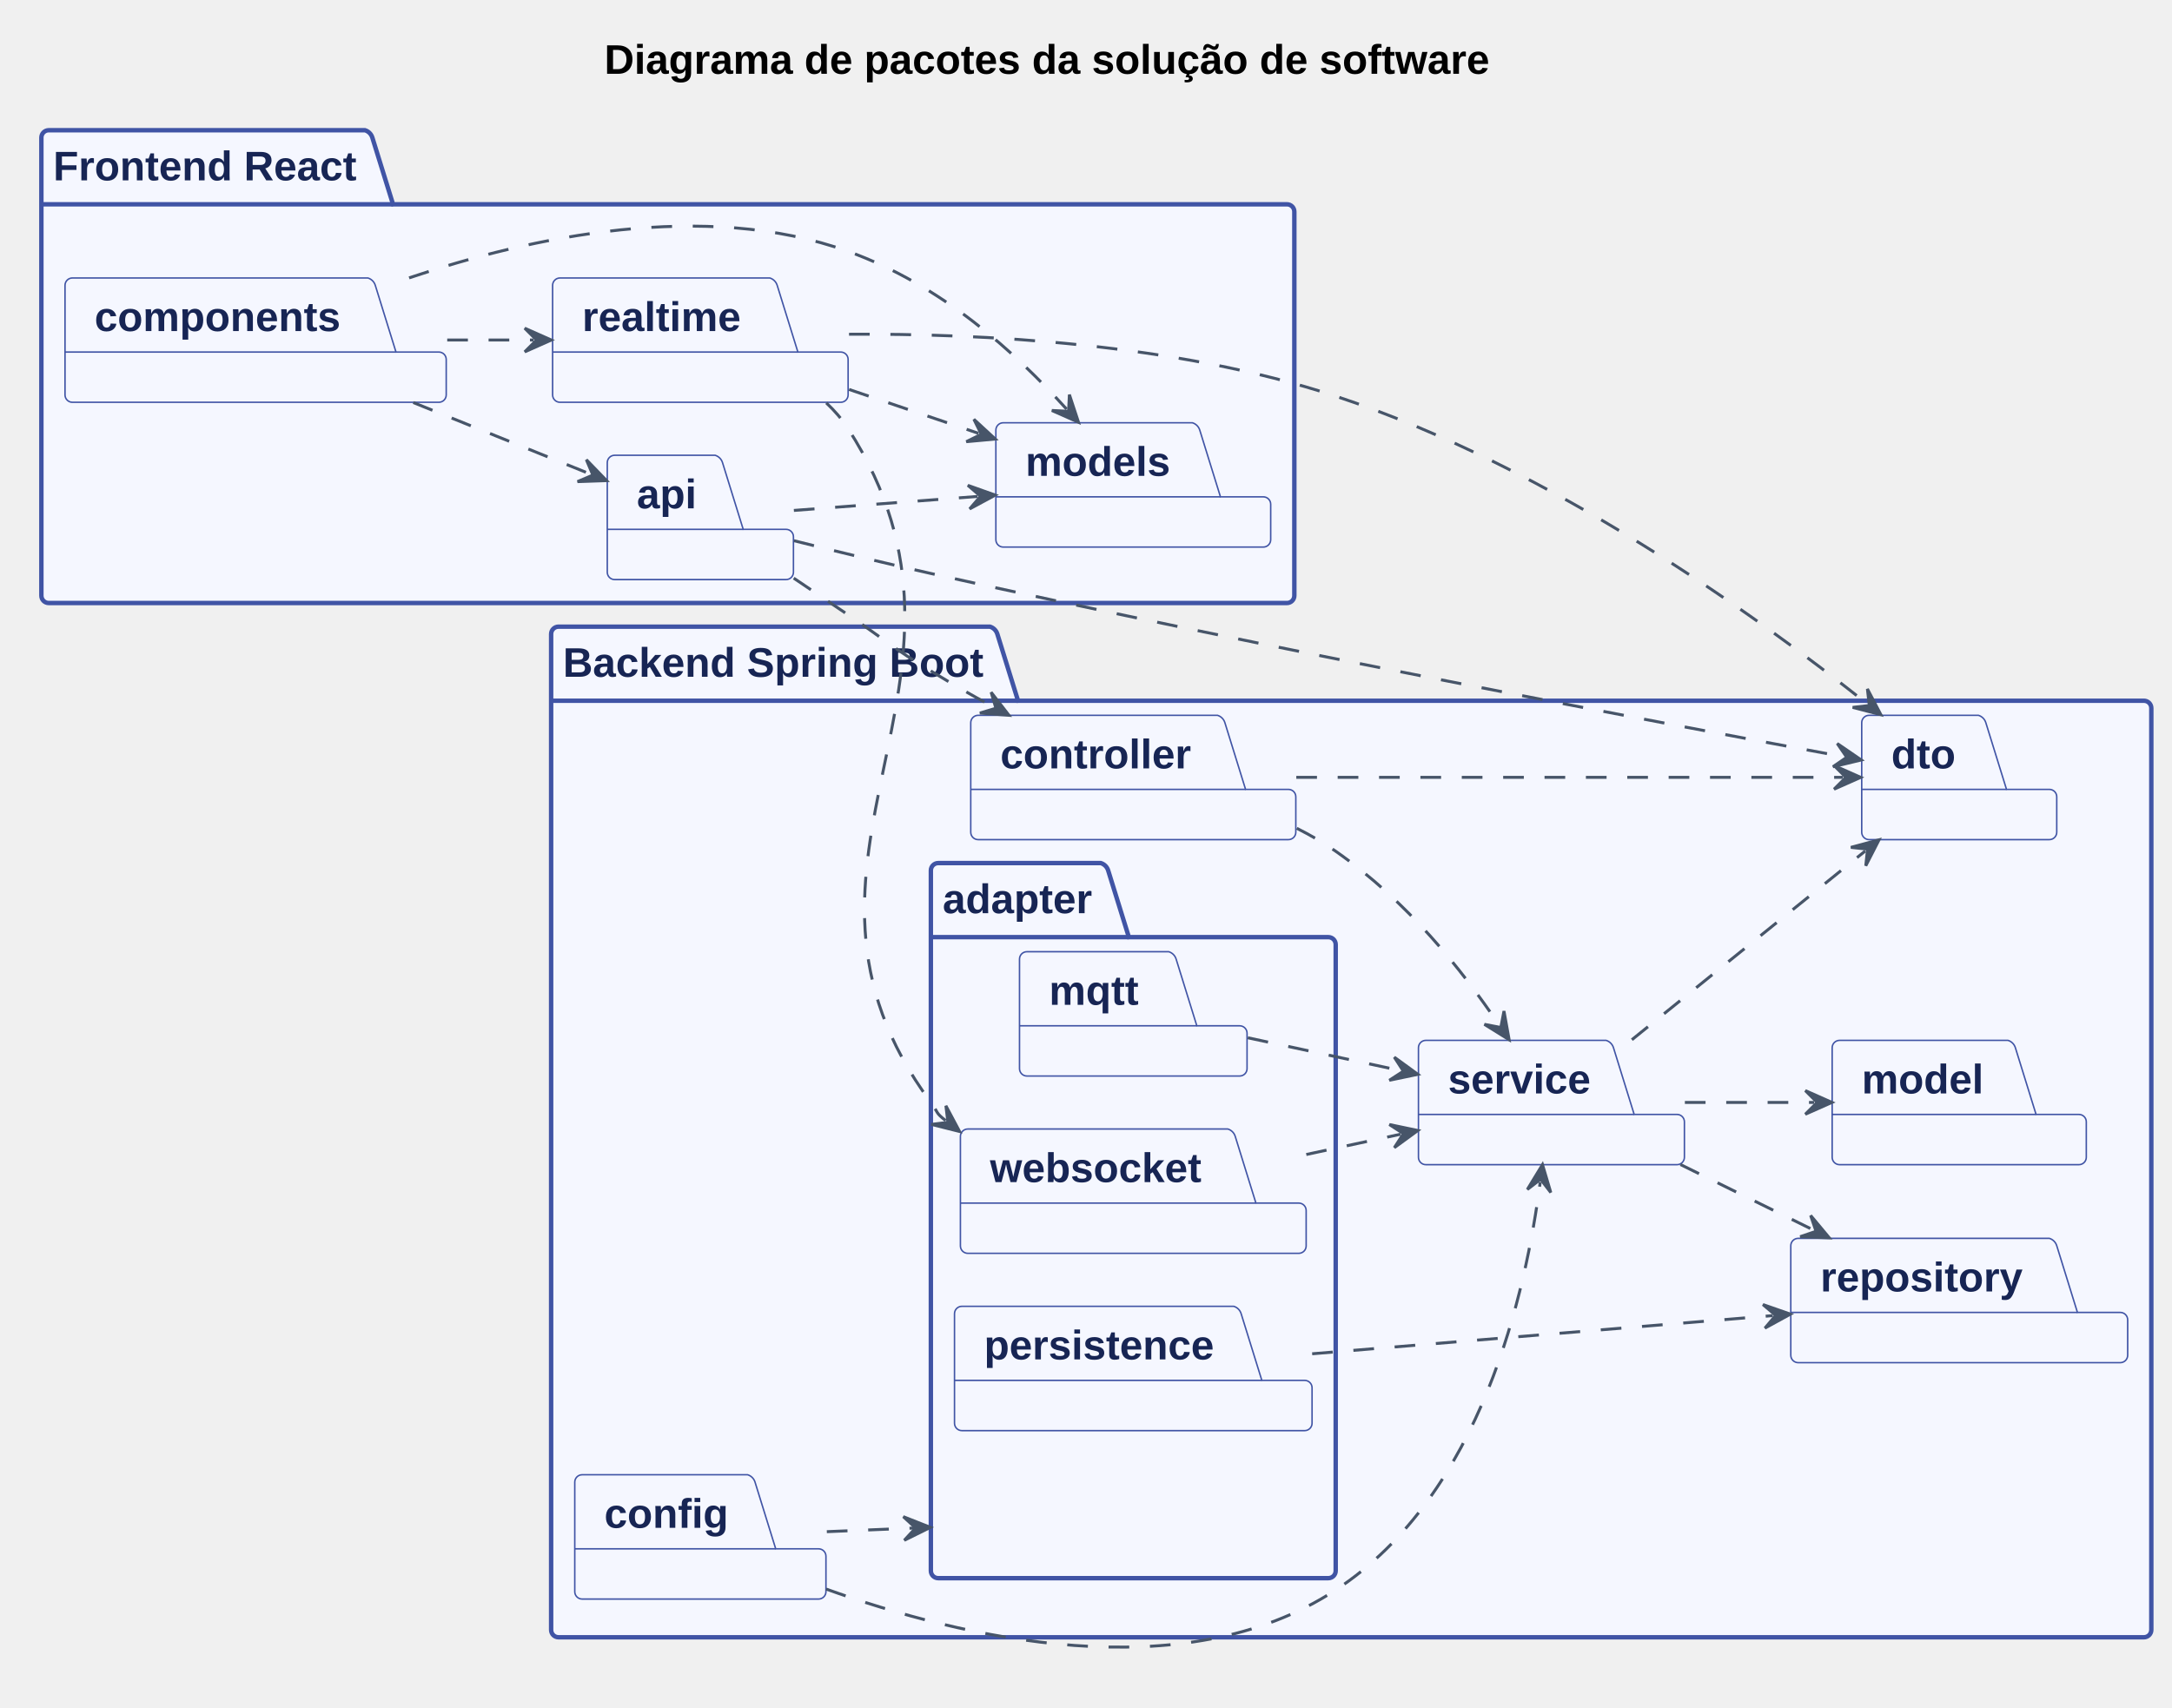
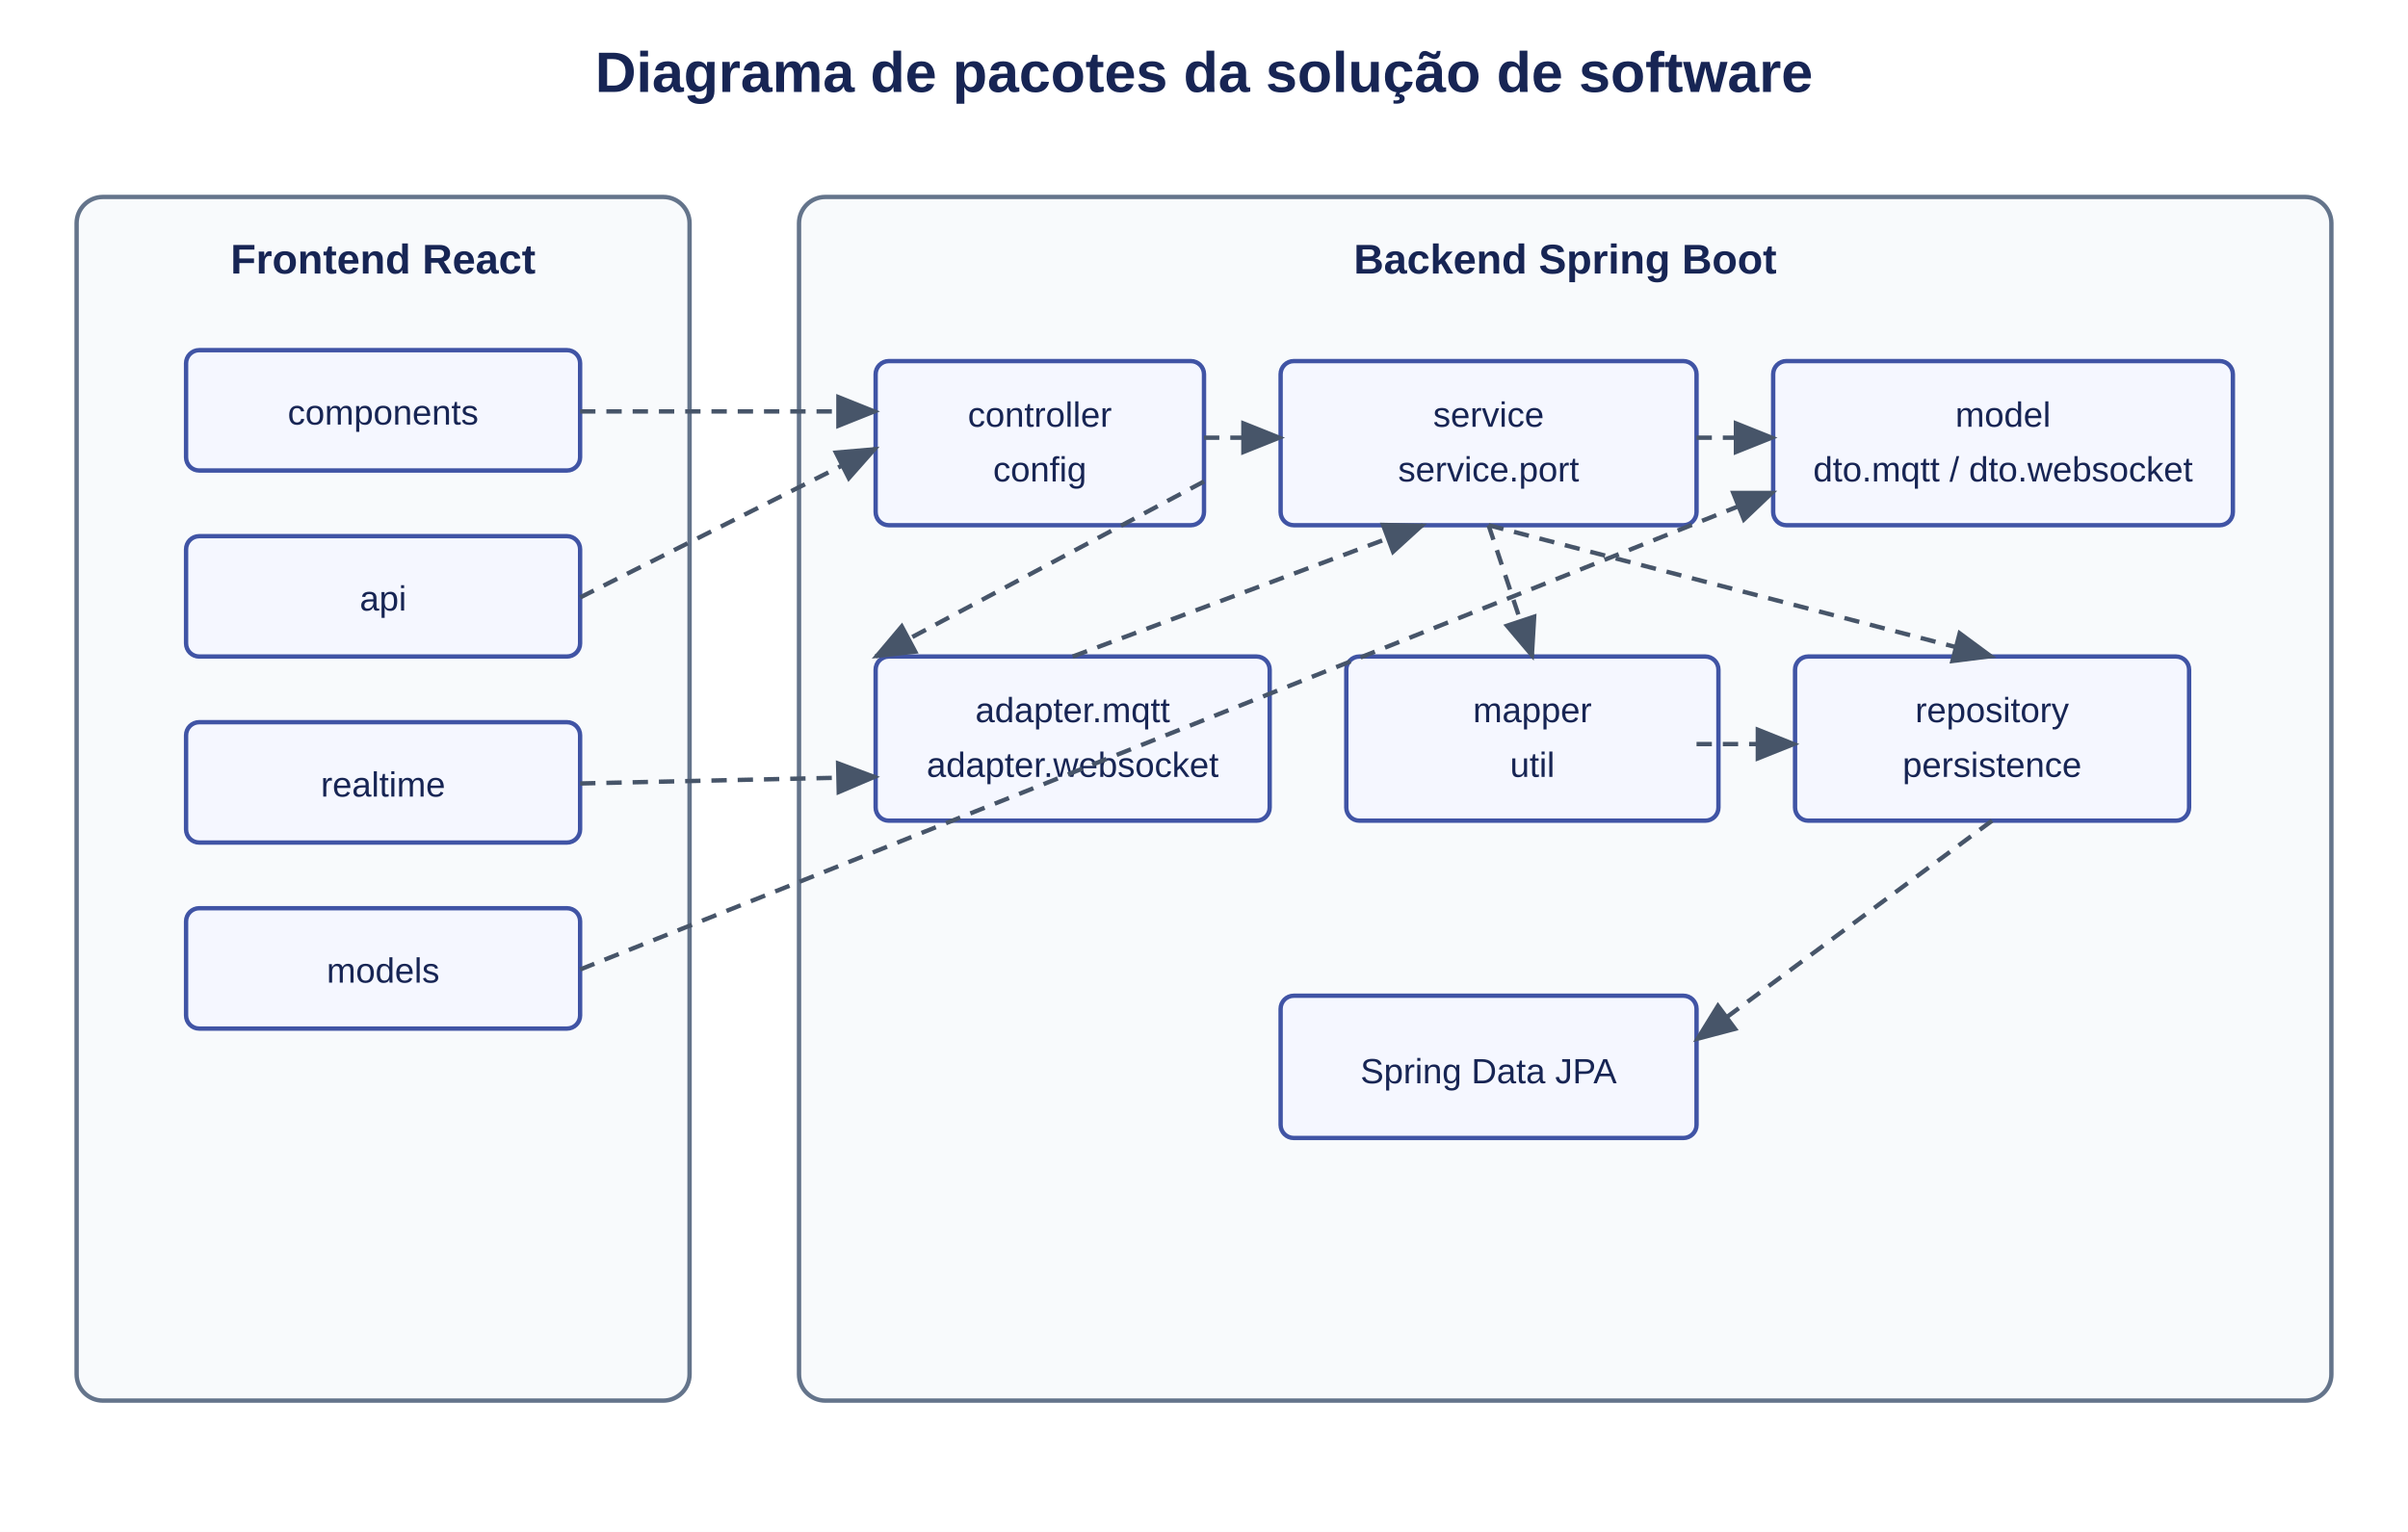
- <svg xmlns="http://www.w3.org/2000/svg" contentStyleType="text/css" height="578px" preserveAspectRatio="none" style="width:735px;height:578px;background:#FFFFFF;" version="1.1" viewBox="0 0 735 578" width="735px" zoomAndPan="magnify">
-   <defs />
-   <g>
-     <text fill="#000000" font-family="Arial" font-size="14" font-weight="bold" lengthAdjust="spacing" textLength="310" x="204.5" y="24.966">Diagrama de pacotes da solução de software</text>
-     <g id="cluster_frontend">
-       <path d="M16.5,44.068 L123.5,44.068 A3.75,3.75 0 0 1 126,46.568 L133,69.136 L435.5,69.136 A2.5,2.5 0 0 1 438,71.636 L438,201.568 A2.5,2.5 0 0 1 435.5,204.068 L16.5,204.068 A2.5,2.5 0 0 1 14,201.568 L14,46.568 A2.5,2.5 0 0 1 16.5,44.068 " fill="#F5F7FF" style="stroke:#4054A5;stroke-width:1.5;" />
-       <line style="stroke:#4054A5;stroke-width:1.5;" x1="14" x2="133" y1="69.136" y2="69.136" />
-       <text fill="#172554" font-family="Arial" font-size="14" font-weight="bold" lengthAdjust="spacing" textLength="106" x="18" y="61.034">Frontend React</text>
-     </g>
-     <g id="cluster_backend">
-       <path d="M189,212.068 L335,212.068 A3.75,3.75 0 0 1 337.5,214.568 L344.5,237.136 L725.5,237.136 A2.5,2.5 0 0 1 728,239.636 L728,551.568 A2.5,2.5 0 0 1 725.5,554.068 L189,554.068 A2.5,2.5 0 0 1 186.5,551.568 L186.5,214.568 A2.5,2.5 0 0 1 189,212.068 " fill="#F5F7FF" style="stroke:#4054A5;stroke-width:1.5;" />
-       <line style="stroke:#4054A5;stroke-width:1.5;" x1="186.5" x2="344.5" y1="237.136" y2="237.136" />
-       <text fill="#172554" font-family="Arial" font-size="14" font-weight="bold" lengthAdjust="spacing" textLength="145" x="190.5" y="229.034">Backend Spring Boot</text>
-     </g>
-     <g id="cluster_adapter">
-       <path d="M317.5,292.068 L372.5,292.068 A3.75,3.75 0 0 1 375,294.568 L382,317.136 L449.5,317.136 A2.5,2.5 0 0 1 452,319.636 L452,531.568 A2.5,2.5 0 0 1 449.5,534.068 L317.5,534.068 A2.5,2.5 0 0 1 315,531.568 L315,294.568 A2.5,2.5 0 0 1 317.5,292.068 " fill="#F5F7FF" style="stroke:#4054A5;stroke-width:1.5;" />
-       <line style="stroke:#4054A5;stroke-width:1.5;" x1="315" x2="382" y1="317.136" y2="317.136" />
-       <text fill="#172554" font-family="Arial" font-size="14" font-weight="bold" lengthAdjust="spacing" textLength="54" x="319" y="309.034">adapter</text>
-     </g>
-     <g id="elem_components">
-       <path d="M24.5,94.068 L124.5,94.068 A3.75,3.75 0 0 1 127,96.568 L134,119.136 L148.5,119.136 A2.5,2.5 0 0 1 151,121.636 L151,133.636 A2.5,2.5 0 0 1 148.5,136.136 L24.5,136.136 A2.5,2.5 0 0 1 22,133.636 L22,96.568 A2.5,2.5 0 0 1 24.5,94.068 " fill="#F5F7FF" style="stroke:#4054A5;stroke-width:0.5;" />
-       <line style="stroke:#4054A5;stroke-width:0.5;" x1="22" x2="134" y1="119.136" y2="119.136" />
-       <text fill="#172554" font-family="Arial" font-size="14" font-weight="bold" lengthAdjust="spacing" textLength="87" x="32" y="112.034">components</text>
-     </g>
-     <g id="elem_api">
-       <path d="M208,154.068 L242,154.068 A3.75,3.75 0 0 1 244.5,156.568 L251.5,179.136 L266,179.136 A2.5,2.5 0 0 1 268.5,181.636 L268.5,193.636 A2.5,2.5 0 0 1 266,196.136 L208,196.136 A2.5,2.5 0 0 1 205.5,193.636 L205.5,156.568 A2.5,2.5 0 0 1 208,154.068 " fill="#F5F7FF" style="stroke:#4054A5;stroke-width:0.5;" />
-       <line style="stroke:#4054A5;stroke-width:0.5;" x1="205.5" x2="251.5" y1="179.136" y2="179.136" />
-       <text fill="#172554" font-family="Arial" font-size="14" font-weight="bold" lengthAdjust="spacing" textLength="21" x="215.5" y="172.034">api</text>
-     </g>
-     <g id="elem_realtime">
-       <path d="M189.5,94.068 L260.5,94.068 A3.75,3.75 0 0 1 263,96.568 L270,119.136 L284.5,119.136 A2.5,2.5 0 0 1 287,121.636 L287,133.636 A2.5,2.5 0 0 1 284.5,136.136 L189.5,136.136 A2.5,2.5 0 0 1 187,133.636 L187,96.568 A2.5,2.5 0 0 1 189.5,94.068 " fill="#F5F7FF" style="stroke:#4054A5;stroke-width:0.5;" />
-       <line style="stroke:#4054A5;stroke-width:0.5;" x1="187" x2="270" y1="119.136" y2="119.136" />
-       <text fill="#172554" font-family="Arial" font-size="14" font-weight="bold" lengthAdjust="spacing" textLength="58" x="197" y="112.034">realtime</text>
-     </g>
-     <g id="elem_models">
-       <path d="M339.5,143.068 L403.5,143.068 A3.75,3.75 0 0 1 406,145.568 L413,168.136 L427.5,168.136 A2.5,2.5 0 0 1 430,170.636 L430,182.636 A2.5,2.5 0 0 1 427.5,185.136 L339.5,185.136 A2.5,2.5 0 0 1 337,182.636 L337,145.568 A2.5,2.5 0 0 1 339.5,143.068 " fill="#F5F7FF" style="stroke:#4054A5;stroke-width:0.5;" />
-       <line style="stroke:#4054A5;stroke-width:0.5;" x1="337" x2="413" y1="168.136" y2="168.136" />
-       <text fill="#172554" font-family="Arial" font-size="14" font-weight="bold" lengthAdjust="spacing" textLength="51" x="347" y="161.034">models</text>
-     </g>
-     <g id="elem_config">
-       <path d="M197,499.068 L253,499.068 A3.75,3.75 0 0 1 255.5,501.568 L262.5,524.136 L277,524.136 A2.5,2.5 0 0 1 279.5,526.636 L279.5,538.636 A2.5,2.5 0 0 1 277,541.136 L197,541.136 A2.5,2.5 0 0 1 194.5,538.636 L194.5,501.568 A2.5,2.5 0 0 1 197,499.068 " fill="#F5F7FF" style="stroke:#4054A5;stroke-width:0.5;" />
-       <line style="stroke:#4054A5;stroke-width:0.5;" x1="194.5" x2="262.5" y1="524.136" y2="524.136" />
-       <text fill="#172554" font-family="Arial" font-size="14" font-weight="bold" lengthAdjust="spacing" textLength="43" x="204.5" y="517.034">config</text>
-     </g>
-     <g id="elem_controller">
-       <path d="M331,242.068 L412,242.068 A3.75,3.75 0 0 1 414.5,244.568 L421.5,267.136 L436,267.136 A2.5,2.5 0 0 1 438.5,269.636 L438.5,281.636 A2.5,2.5 0 0 1 436,284.136 L331,284.136 A2.5,2.5 0 0 1 328.5,281.636 L328.5,244.568 A2.5,2.5 0 0 1 331,242.068 " fill="#F5F7FF" style="stroke:#4054A5;stroke-width:0.5;" />
-       <line style="stroke:#4054A5;stroke-width:0.5;" x1="328.5" x2="421.5" y1="267.136" y2="267.136" />
-       <text fill="#172554" font-family="Arial" font-size="14" font-weight="bold" lengthAdjust="spacing" textLength="68" x="338.5" y="260.034">controller</text>
-     </g>
-     <g id="elem_dto">
-       <path d="M632.5,242.068 L669.5,242.068 A3.75,3.75 0 0 1 672,244.568 L679,267.136 L693.5,267.136 A2.5,2.5 0 0 1 696,269.636 L696,281.636 A2.5,2.5 0 0 1 693.5,284.136 L632.5,284.136 A2.5,2.5 0 0 1 630,281.636 L630,244.568 A2.5,2.5 0 0 1 632.5,242.068 " fill="#F5F7FF" style="stroke:#4054A5;stroke-width:0.5;" />
-       <line style="stroke:#4054A5;stroke-width:0.5;" x1="630" x2="679" y1="267.136" y2="267.136" />
-       <text fill="#172554" font-family="Arial" font-size="14" font-weight="bold" lengthAdjust="spacing" textLength="24" x="640" y="260.034">dto</text>
-     </g>
-     <g id="elem_service">
-       <path d="M482.5,352.068 L543.5,352.068 A3.75,3.75 0 0 1 546,354.568 L553,377.136 L567.5,377.136 A2.5,2.5 0 0 1 570,379.636 L570,391.636 A2.5,2.5 0 0 1 567.5,394.136 L482.5,394.136 A2.5,2.5 0 0 1 480,391.636 L480,354.568 A2.5,2.5 0 0 1 482.5,352.068 " fill="#F5F7FF" style="stroke:#4054A5;stroke-width:0.5;" />
-       <line style="stroke:#4054A5;stroke-width:0.5;" x1="480" x2="553" y1="377.136" y2="377.136" />
-       <text fill="#172554" font-family="Arial" font-size="14" font-weight="bold" lengthAdjust="spacing" textLength="48" x="490" y="370.034">service</text>
-     </g>
-     <g id="elem_model">
-       <path d="M622.5,352.068 L679.5,352.068 A3.75,3.75 0 0 1 682,354.568 L689,377.136 L703.5,377.136 A2.5,2.5 0 0 1 706,379.636 L706,391.636 A2.5,2.5 0 0 1 703.5,394.136 L622.5,394.136 A2.5,2.5 0 0 1 620,391.636 L620,354.568 A2.5,2.5 0 0 1 622.5,352.068 " fill="#F5F7FF" style="stroke:#4054A5;stroke-width:0.5;" />
-       <line style="stroke:#4054A5;stroke-width:0.5;" x1="620" x2="689" y1="377.136" y2="377.136" />
-       <text fill="#172554" font-family="Arial" font-size="14" font-weight="bold" lengthAdjust="spacing" textLength="44" x="630" y="370.034">model</text>
-     </g>
-     <g id="elem_repository">
-       <path d="M608.5,419.068 L693.5,419.068 A3.75,3.75 0 0 1 696,421.568 L703,444.136 L717.5,444.136 A2.5,2.5 0 0 1 720,446.636 L720,458.636 A2.5,2.5 0 0 1 717.5,461.136 L608.5,461.136 A2.5,2.5 0 0 1 606,458.636 L606,421.568 A2.5,2.5 0 0 1 608.5,419.068 " fill="#F5F7FF" style="stroke:#4054A5;stroke-width:0.5;" />
-       <line style="stroke:#4054A5;stroke-width:0.5;" x1="606" x2="703" y1="444.136" y2="444.136" />
-       <text fill="#172554" font-family="Arial" font-size="14" font-weight="bold" lengthAdjust="spacing" textLength="72" x="616" y="437.034">repository</text>
-     </g>
-     <g id="elem_mqtt">
-       <path d="M347.5,322.068 L395.5,322.068 A3.75,3.75 0 0 1 398,324.568 L405,347.136 L419.5,347.136 A2.5,2.5 0 0 1 422,349.636 L422,361.636 A2.5,2.5 0 0 1 419.5,364.136 L347.5,364.136 A2.5,2.5 0 0 1 345,361.636 L345,324.568 A2.5,2.5 0 0 1 347.5,322.068 " fill="#F5F7FF" style="stroke:#4054A5;stroke-width:0.5;" />
-       <line style="stroke:#4054A5;stroke-width:0.5;" x1="345" x2="405" y1="347.136" y2="347.136" />
-       <text fill="#172554" font-family="Arial" font-size="14" font-weight="bold" lengthAdjust="spacing" textLength="35" x="355" y="340.034">mqtt</text>
-     </g>
-     <g id="elem_websocket">
-       <path d="M327.5,382.068 L415.5,382.068 A3.75,3.75 0 0 1 418,384.568 L425,407.136 L439.5,407.136 A2.5,2.5 0 0 1 442,409.636 L442,421.636 A2.5,2.5 0 0 1 439.5,424.136 L327.5,424.136 A2.5,2.5 0 0 1 325,421.636 L325,384.568 A2.5,2.5 0 0 1 327.5,382.068 " fill="#F5F7FF" style="stroke:#4054A5;stroke-width:0.5;" />
-       <line style="stroke:#4054A5;stroke-width:0.5;" x1="325" x2="425" y1="407.136" y2="407.136" />
-       <text fill="#172554" font-family="Arial" font-size="14" font-weight="bold" lengthAdjust="spacing" textLength="75" x="335" y="400.034">websocket</text>
-     </g>
-     <g id="elem_persistence">
-       <path d="M325.5,442.068 L417.5,442.068 A3.75,3.75 0 0 1 420,444.568 L427,467.136 L441.5,467.136 A2.5,2.5 0 0 1 444,469.636 L444,481.636 A2.5,2.5 0 0 1 441.5,484.136 L325.5,484.136 A2.5,2.5 0 0 1 323,481.636 L323,444.568 A2.5,2.5 0 0 1 325.5,442.068 " fill="#F5F7FF" style="stroke:#4054A5;stroke-width:0.5;" />
-       <line style="stroke:#4054A5;stroke-width:0.5;" x1="323" x2="427" y1="467.136" y2="467.136" />
-       <text fill="#172554" font-family="Arial" font-size="14" font-weight="bold" lengthAdjust="spacing" textLength="79" x="333" y="460.034">persistence</text>
-     </g>
-     <polygon fill="#475569" points="205.266,162.65,198.42,155.57,200.63,160.777,195.423,162.987,205.266,162.65" style="stroke:#475569;stroke-width:1.0;" />
-     <path d="M139.856,136.222 C161.734,145.061 180.834,152.779 199.703,160.402 " fill="none" style="stroke:#475569;stroke-width:1.0;stroke-dasharray:7.0,7.0;" />
-     <polygon fill="#475569" points="186.565,115.068,177.565,111.068,181.565,115.068,177.565,119.068,186.565,115.068" style="stroke:#475569;stroke-width:1.0;" />
-     <path d="M151.339,115.068 C163.131,115.068 169.28,115.068 180.565,115.068 " fill="none" style="stroke:#475569;stroke-width:1.0;stroke-dasharray:7.0,7.0;" />
-     <polygon fill="#475569" points="364.961,142.896,361.881,133.541,361.603,139.191,355.953,138.913,364.961,142.896" style="stroke:#475569;stroke-width:1.0;" />
-     <path d="M138.438,94.039 C179.569,80.194 238.392,67.569 287,85.068 C318.785,96.511 343.474,119.185 360.932,138.45 " fill="none" style="stroke:#475569;stroke-width:1.0;stroke-dasharray:7.0,7.0;" />
-     <polygon fill="#475569" points="336.798,167.547,327.52,164.242,331.812,167.927,328.127,172.219,336.798,167.547" style="stroke:#475569;stroke-width:1.0;" />
-     <path d="M268.645,172.735 C288.445,171.228 308.586,169.695 330.815,168.002 " fill="none" style="stroke:#475569;stroke-width:1.0;stroke-dasharray:7.0,7.0;" />
-     <polygon fill="#475569" points="336.801,148.571,329.562,141.893,332.066,146.966,326.993,149.469,336.801,148.571" style="stroke:#475569;stroke-width:1.0;" />
-     <path d="M287.325,131.794 C303.349,137.228 315.37,141.304 331.119,146.644 " fill="none" style="stroke:#475569;stroke-width:1.0;stroke-dasharray:7.0,7.0;" />
-     <polygon fill="#475569" points="341.418,242.054,335.397,234.26,337.018,239.68,331.598,241.3,341.418,242.054" style="stroke:#475569;stroke-width:1.0;" />
-     <path d="M268.593,195.648 C274.693,199.758 281.052,204.047 287,208.068 C299.459,216.491 302.125,219.296 315,227.068 C323.414,232.147 327.324,234.448 336.138,239.205 " fill="none" style="stroke:#475569;stroke-width:1.0;stroke-dasharray:7.0,7.0;" />
-     <polygon fill="#475569" points="629.845,257.182,621.722,251.612,624.928,256.272,620.267,259.479,629.845,257.182" style="stroke:#475569;stroke-width:1.0;" />
-     <path d="M268.649,182.971 C282.733,186.515 299.679,190.656 315,194.068 C430.412,219.768 562.56,244.741 623.945,256.091 " fill="none" style="stroke:#475569;stroke-width:1.0;stroke-dasharray:7.0,7.0;" />
-     <polygon fill="#475569" points="324.716,382.901,320.093,374.205,320.778,379.82,315.163,380.505,324.716,382.901" style="stroke:#475569;stroke-width:1.0;" />
-     <path d="M279.619,136.347 C282.427,138.978 284.949,141.881 287,145.068 C342.249,230.922 254.244,291.019 315,373.068 C317.747,376.778 316.331,376.341 319.991,379.204 " fill="none" style="stroke:#475569;stroke-width:1.0;stroke-dasharray:7.0,7.0;" />
-     <polygon fill="#475569" points="636.482,241.861,631.927,233.129,632.569,238.749,626.948,239.391,636.482,241.861" style="stroke:#475569;stroke-width:1.0;" />
-     <path d="M287.308,113.112 C331.536,112.828 397.647,116.074 452,134.068 C524.912,158.206 594.125,208.182 631.786,238.127 " fill="none" style="stroke:#475569;stroke-width:1.0;stroke-dasharray:7.0,7.0;" />
-     <polygon fill="#475569" points="510.684,351.85,508.942,342.157,507.877,347.712,502.321,346.648,510.684,351.85" style="stroke:#475569;stroke-width:1.0;" />
-     <path d="M438.829,280.3 C443.445,282.616 447.907,285.199 452,288.068 C476.547,305.274 494.395,327.839 507.316,346.885 " fill="none" style="stroke:#475569;stroke-width:1.0;stroke-dasharray:7.0,7.0;" />
-     <polygon fill="#475569" points="629.65,263.068,620.65,259.068,624.65,263.068,620.65,267.068,629.65,263.068" style="stroke:#475569;stroke-width:1.0;" />
-     <path d="M438.664,263.068 C495.446,263.068 576.792,263.068 623.65,263.068 " fill="none" style="stroke:#475569;stroke-width:1.0;stroke-dasharray:7.0,7.0;" />
-     <polygon fill="#475569" points="619.916,373.068,610.916,369.068,614.916,373.068,610.916,377.068,619.916,373.068" style="stroke:#475569;stroke-width:1.0;" />
-     <path d="M570.155,373.068 C586.133,373.068 598.121,373.068 613.916,373.068 " fill="none" style="stroke:#475569;stroke-width:1.0;stroke-dasharray:7.0,7.0;" />
-     <polygon fill="#475569" points="635.858,284.212,626.345,286.762,631.971,287.356,631.376,292.982,635.858,284.212" style="stroke:#475569;stroke-width:1.0;" />
-     <path d="M552.222,351.859 C576.305,332.38 607.136,307.443 631.193,287.985 " fill="none" style="stroke:#475569;stroke-width:1.0;stroke-dasharray:7.0,7.0;" />
-     <polygon fill="#475569" points="619.026,418.897,612.72,411.331,614.54,416.687,609.184,418.508,619.026,418.897" style="stroke:#475569;stroke-width:1.0;" />
-     <path d="M568.658,394.083 C584.705,401.989 597.567,408.325 613.643,416.245 " fill="none" style="stroke:#475569;stroke-width:1.0;stroke-dasharray:7.0,7.0;" />
-     <polygon fill="#475569" points="479.786,363.56,471.829,357.757,474.898,362.508,470.147,365.578,479.786,363.56" style="stroke:#475569;stroke-width:1.0;" />
-     <path d="M422.251,351.186 C440.003,355.004 455.419,358.319 473.921,362.298 " fill="none" style="stroke:#475569;stroke-width:1.0;stroke-dasharray:7.0,7.0;" />
-     <polygon fill="#475569" points="479.801,382.573,470.162,380.555,474.913,383.624,471.844,388.376,479.801,382.573" style="stroke:#475569;stroke-width:1.0;" />
-     <path d="M442.045,390.693 C454.654,387.981 461.946,386.413 473.936,383.834 " fill="none" style="stroke:#475569;stroke-width:1.0;stroke-dasharray:7.0,7.0;" />
-     <polygon fill="#475569" points="605.879,444.719,596.579,441.476,600.896,445.132,597.24,449.449,605.879,444.719" style="stroke:#475569;stroke-width:1.0;" />
-     <path d="M444.031,458.134 C491.966,454.161 552.894,449.111 599.899,445.215 " fill="none" style="stroke:#475569;stroke-width:1.0;stroke-dasharray:7.0,7.0;" />
-     <polygon fill="#475569" points="314.837,516.878,305.679,513.254,309.841,517.085,306.011,521.247,314.837,516.878" style="stroke:#475569;stroke-width:1.0;" />
-     <path d="M279.795,518.332 C288.256,517.981 297.398,517.602 306.619,517.219 C308.924,517.123 311.235,517.027 313.54,516.931 C313.829,516.919 314.117,516.907 314.405,516.895 C314.549,516.889 308.698,517.132 308.842,517.126 " fill="none" style="stroke:#475569;stroke-width:1.0;stroke-dasharray:7.0,7.0;" />
-     <polygon fill="#475569" points="521.98,394.118,516.85,402.525,521.333,399.076,524.782,403.56,521.98,394.118" style="stroke:#475569;stroke-width:1.0;" />
-     <path d="M279.552,537.748 C325.611,554.336 400.219,571.969 452,538.068 C501.552,505.627 516.42,436.752 521.204,400.068 " fill="none" style="stroke:#475569;stroke-width:1.0;stroke-dasharray:7.0,7.0;" />
-   </g>
+ <svg xmlns="http://www.w3.org/2000/svg" width="1100" height="700" viewBox="0 0 1100 700" role="img" aria-labelledby="title desc">
+   <defs>
+     <marker id="arrow" markerWidth="10" markerHeight="8" refX="9" refY="4" orient="auto">
+       <path d="M0,0 L10,4 L0,8 z" fill="#475569" />
+     </marker>
+   </defs>
+   <style>text{font:16px Arial,sans-serif;fill:#172554}.title{font-size:26px;font-weight:bold}.group{fill:#f8fafc;stroke:#64748b;stroke-width:2}.box{fill:#f5f7ff;stroke:#4054a5;stroke-width:2}.line{stroke:#475569;stroke-width:2;stroke-dasharray:7 5;fill:none;marker-end:url(#arrow)}.head{font-weight:bold;font-size:19px}</style>
+   <rect width="1100" height="700" fill="white" />
+   <text class="title" x="550" y="42" text-anchor="middle">Diagrama de pacotes da solução de software</text>
+   <rect class="group" x="35" y="90" width="280" height="550" rx="12" />
+   <text class="head" x="175" y="125" text-anchor="middle">Frontend React</text>
+   <rect class="box" x="85" y="160" width="180" height="55" rx="6" />
+   <text x="175" y="194" text-anchor="middle">components</text>
+   <rect class="box" x="85" y="245" width="180" height="55" rx="6" />
+   <text x="175" y="279" text-anchor="middle">api</text>
+   <rect class="box" x="85" y="330" width="180" height="55" rx="6" />
+   <text x="175" y="364" text-anchor="middle">realtime</text>
+   <rect class="box" x="85" y="415" width="180" height="55" rx="6" />
+   <text x="175" y="449" text-anchor="middle">models</text>
+   <rect class="group" x="365" y="90" width="700" height="550" rx="12" />
+   <text class="head" x="715" y="125" text-anchor="middle">Backend Spring Boot</text>
+   <rect class="box" x="400" y="165" width="150" height="75" rx="6" />
+   <text x="475" y="195" text-anchor="middle">controller</text>
+   <text x="475" y="220" text-anchor="middle">config</text>
+   <rect class="box" x="585" y="165" width="190" height="75" rx="6" />
+   <text x="680" y="195" text-anchor="middle">service</text>
+   <text x="680" y="220" text-anchor="middle">service.port</text>
+   <rect class="box" x="810" y="165" width="210" height="75" rx="6" />
+   <text x="915" y="195" text-anchor="middle">model</text>
+   <text x="915" y="220" text-anchor="middle">dto.mqtt / dto.websocket</text>
+   <rect class="box" x="400" y="300" width="180" height="75" rx="6" />
+   <text x="490" y="330" text-anchor="middle">adapter.mqtt</text>
+   <text x="490" y="355" text-anchor="middle">adapter.websocket</text>
+   <rect class="box" x="615" y="300" width="170" height="75" rx="6" />
+   <text x="700" y="330" text-anchor="middle">mapper</text>
+   <text x="700" y="355" text-anchor="middle">util</text>
+   <rect class="box" x="820" y="300" width="180" height="75" rx="6" />
+   <text x="910" y="330" text-anchor="middle">repository</text>
+   <text x="910" y="355" text-anchor="middle">persistence</text>
+   <rect class="box" x="585" y="455" width="190" height="65" rx="6" />
+   <text x="680" y="495" text-anchor="middle">Spring Data JPA</text>
+   <path class="line" d="M265 188 L400 188" />
+   <path class="line" d="M265 273 L400 205" />
+   <path class="line" d="M265 358 L400 355" />
+   <path class="line" d="M265 443 L810 225" />
+   <path class="line" d="M550 200 L585 200" />
+   <path class="line" d="M775 200 L810 200" />
+   <path class="line" d="M680 240 L700 300" />
+   <path class="line" d="M680 240 L910 300" />
+   <path class="line" d="M490 300 L650 240" />
+   <path class="line" d="M775 340 L820 340" />
+   <path class="line" d="M910 375 L775 475" />
+   <path class="line" d="M550 220 L400 300" />
</svg>
